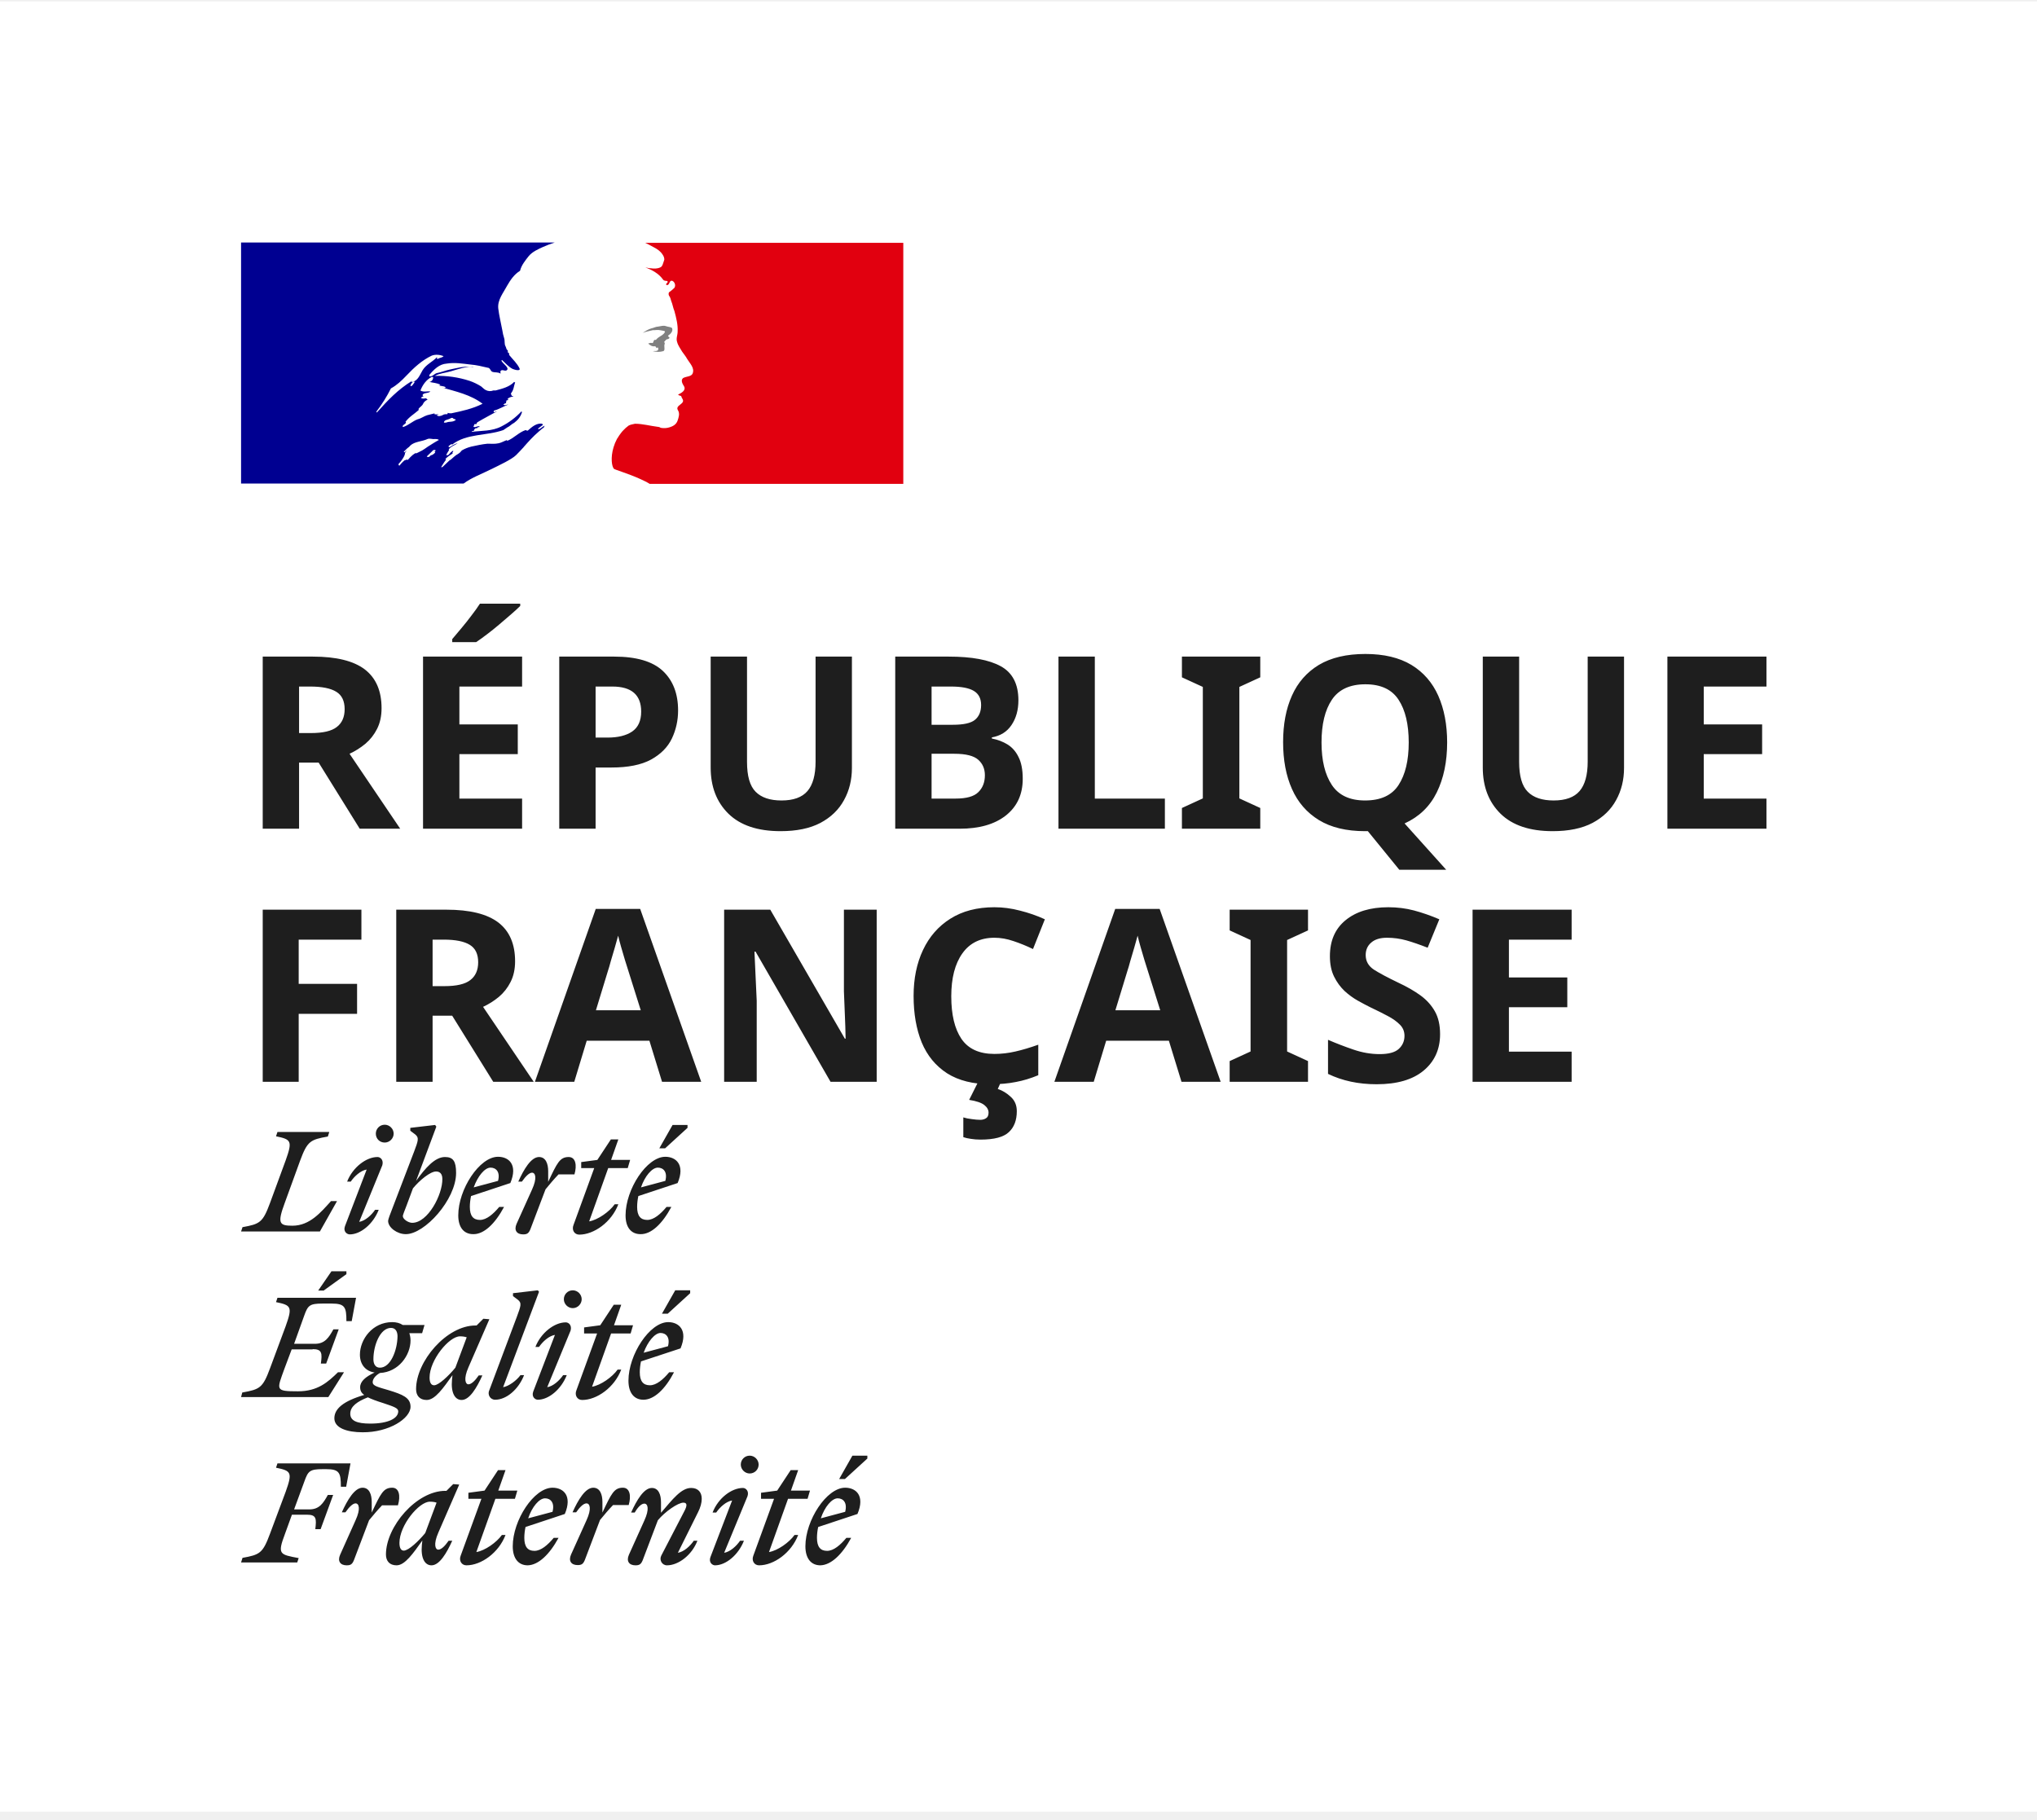
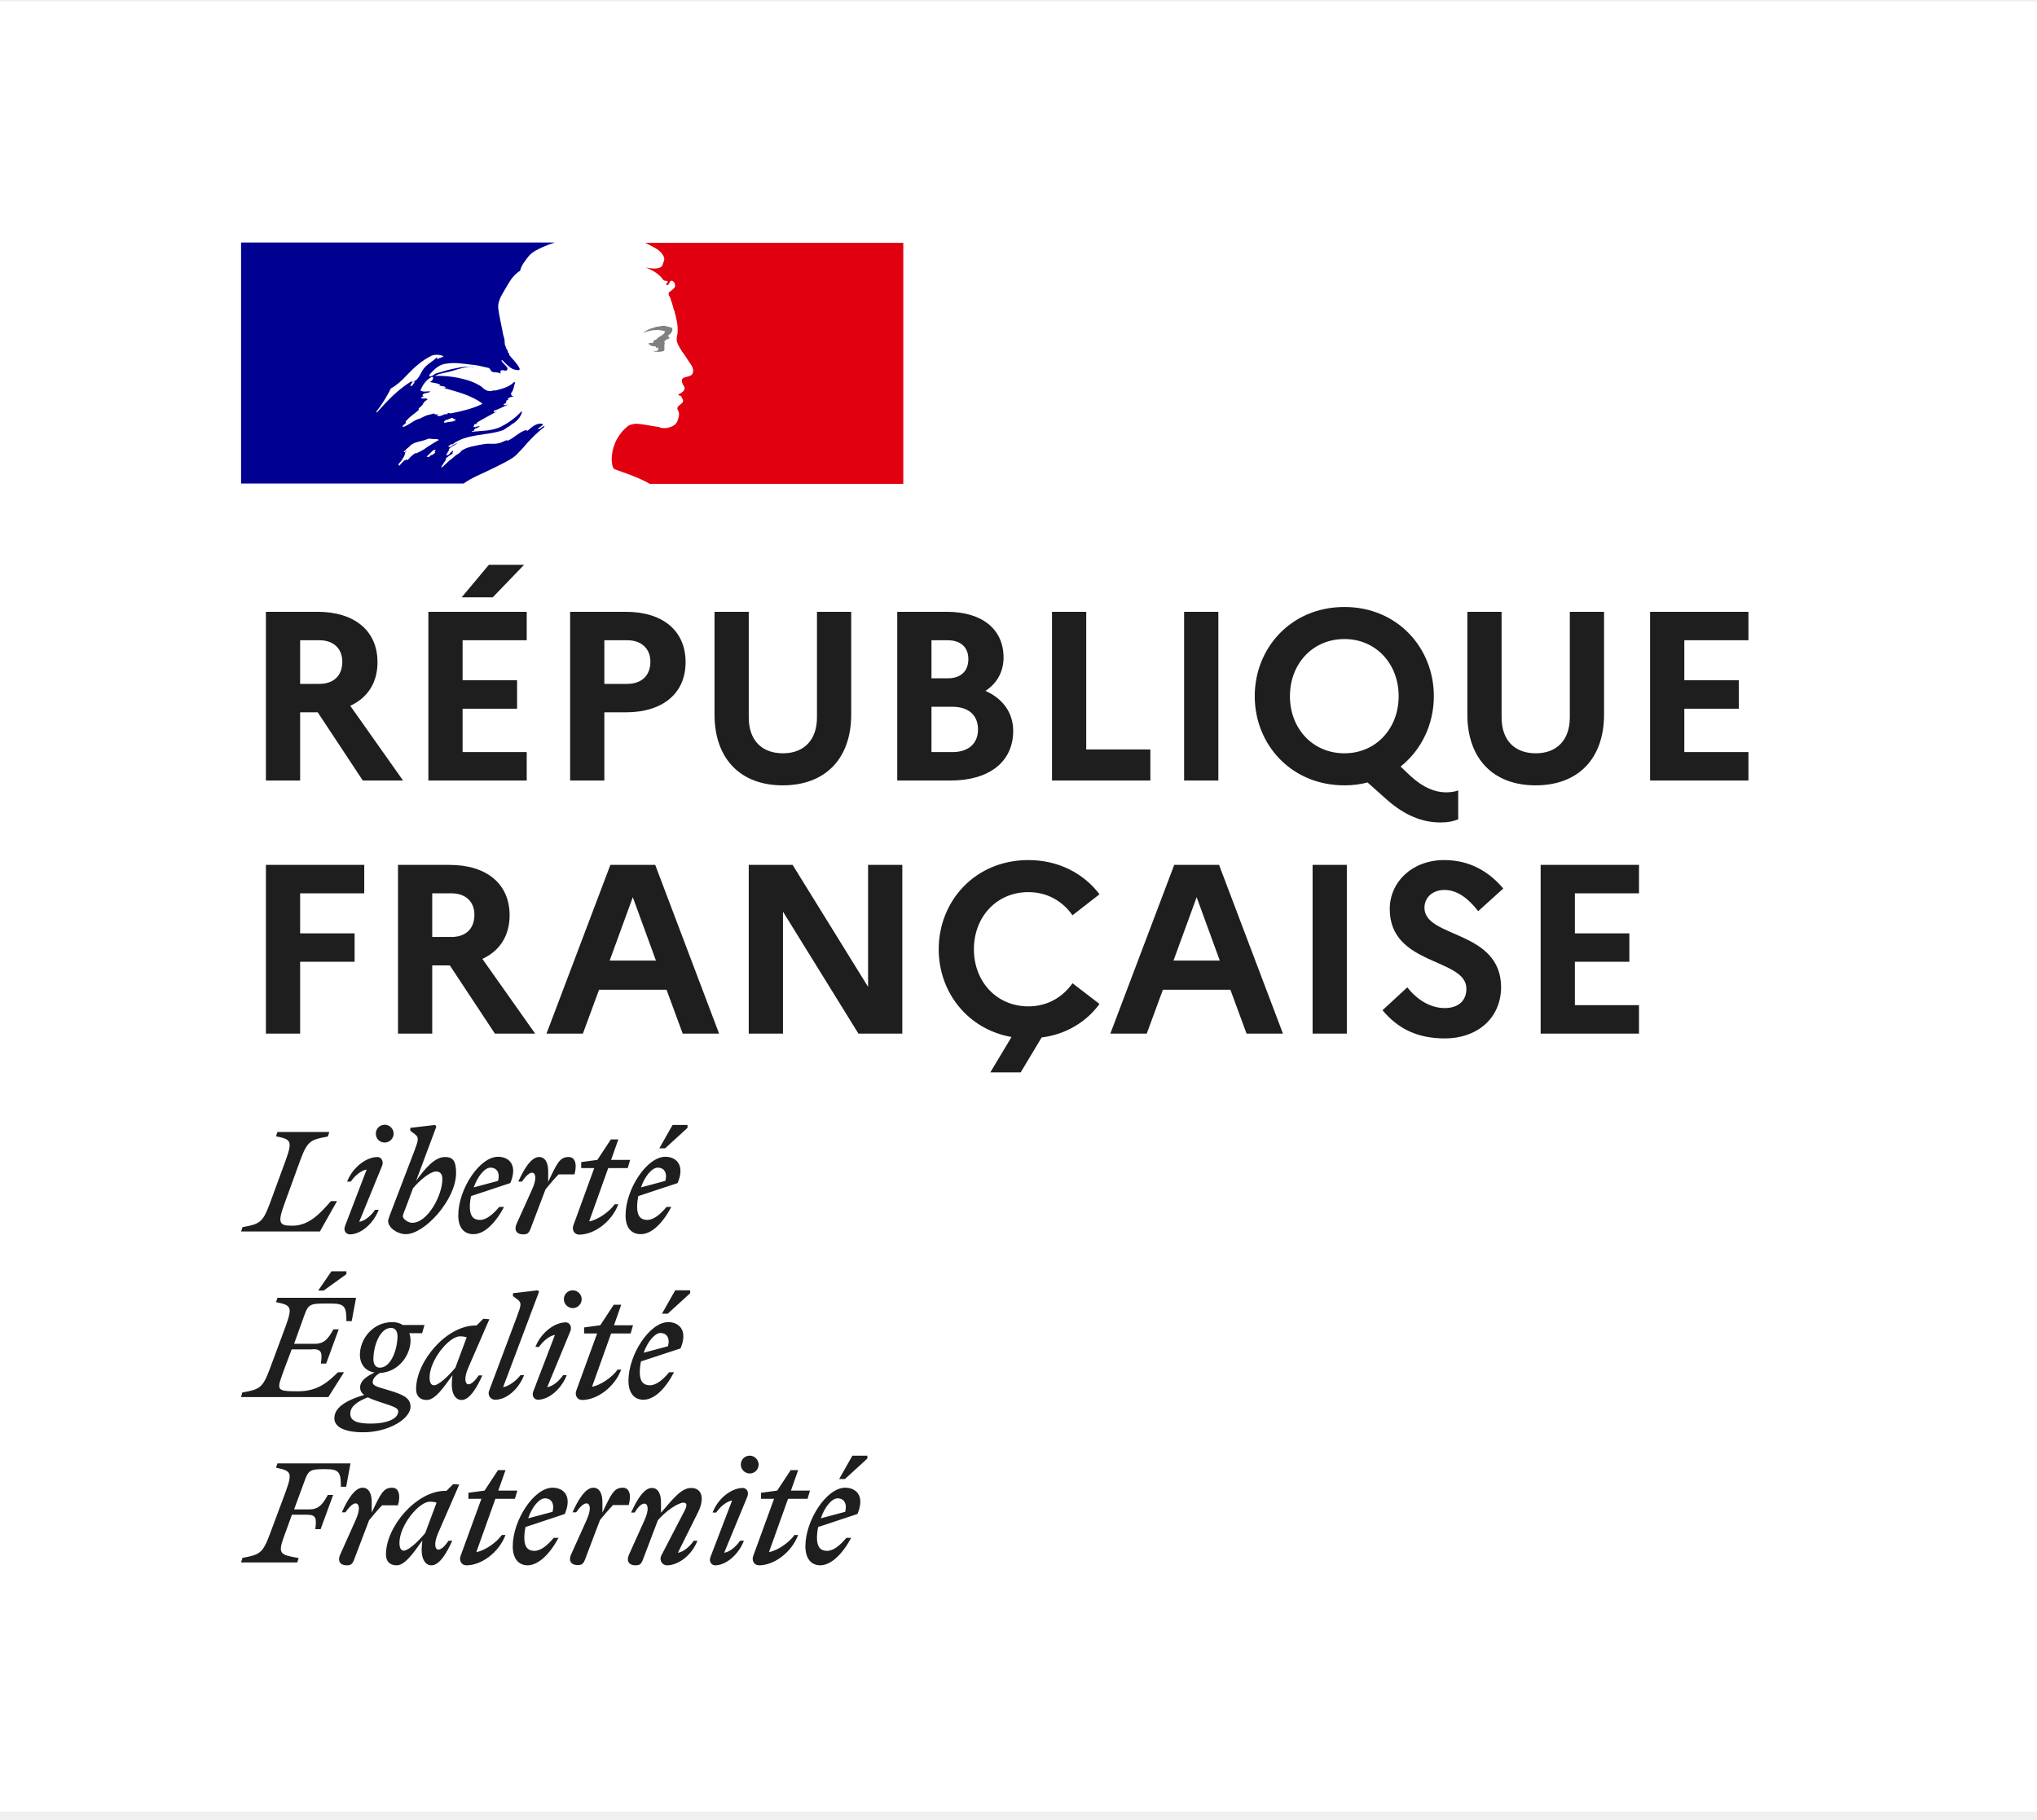
<svg xmlns="http://www.w3.org/2000/svg" width="169" height="151">
  <g fill="none" fill-rule="evenodd">
-     <path fill="#FFF" d="M0 .116h169v150.209H0z" />
-     <path fill="#1E1E1E" fill-rule="nonzero" d="M69.5 124.326c.44 0 .82.34.62 1.12l-2.02.54c.32-.96.92-1.66 1.4-1.66m1.12 3.28h-.4c-.5.6-1.06 1.08-1.6 1.08-.56 0-.84-.34-.84-1.08 0-.3.04-.62.1-.9l3.26-1.08c.64-1.52-.12-2.18-1.02-2.18-1.54 0-3.3 2.7-3.3 4.86 0 1.02.48 1.58 1.24 1.58.88-.02 1.8-.88 2.56-2.28m-.52-4.88l1.86-1.7v-.24h-1.24l-1.1 1.94h.48zm-6.96 1.64h1.08l-1.72 4.72c-.16.4.06.8.48.8 1.22 0 2.68-1.04 3.24-2.52h-.3c-.44.62-1.4 1.3-2.12 1.42l1.58-4.42H67l.2-.68h-1.58l.6-1.7h-.62l-1.12 1.7-1.34.18v.5zm-1.12-.22c.14-.44-.16-.68-.38-.68-.94 0-2.06.84-2.52 2.04h.3c.3-.44.82-.92 1.32-1l-1.8 4.7c-.16.44.16.68.38.68.9 0 1.94-.86 2.4-2.04h-.32c-.3.44-.82.92-1.32 1l1.94-4.7zm.18-1.88c.4 0 .74-.32.74-.74 0-.4-.34-.74-.74-.74-.42 0-.74.34-.74.74 0 .4.34.74.74.74m-8.74 2.5c.28 0 .44.44 0 1.4l-1.28 2.84c-.24.54.02.88.54.88.32 0 .46-.08.6-.42l1.26-3.32c.58-.7 1.66-1.46 2.12-1.46.34 0 .3.28.08.7l-1.92 3.7c-.18.36.06.8.48.8.94 0 2.06-.84 2.52-2.04h-.3c-.3.44-.82.92-1.32 1l1.66-3.34c.22-.42.32-.82.32-1.14 0-.54-.3-.9-.88-.9-.82 0-1.52.92-2.5 2.06v-.88c0-.62-.2-1.18-.76-1.18-.66 0-1.26 1.02-1.72 2.04h.3c.28-.48.56-.74.8-.74m-1.3.12c.22-.76.1-1.44-.48-1.44-.74 0-.96.5-1.7 2.06v-.88c0-.62-.2-1.18-.76-1.18-.66 0-1.26 1.02-1.72 2.04h.3c.32-.46.62-.74.86-.74.28 0 .44.44 0 1.4l-1.28 2.84c-.24.54.02.88.54.88.32 0 .46-.08.6-.42l1.26-3.32c.36-.44.68-.82 1.08-1.24h1.3zm-6.94-.56c.44 0 .82.34.62 1.12l-2.02.54c.32-.96.92-1.66 1.4-1.66m1.12 3.28h-.4c-.5.6-1.06 1.08-1.6 1.08-.56 0-.84-.34-.84-1.08 0-.3.04-.62.1-.9l3.26-1.08c.64-1.52-.12-2.18-1.02-2.18-1.54 0-3.3 2.7-3.3 4.86 0 1.02.48 1.58 1.24 1.58.88-.02 1.8-.88 2.56-2.28m-7.48-3.24h1.08l-1.72 4.72c-.16.4.06.8.48.8 1.22 0 2.68-1.04 3.24-2.52h-.3c-.44.62-1.4 1.3-2.12 1.42l1.58-4.42h1.62l.2-.68h-1.58l.6-1.7h-.62l-1.12 1.7-1.34.18v.5zm-5.72 3.66c0-1.46 1.62-3.42 2.52-3.42.2 0 .4.02.56.08l-.94 2.52c-.54.66-1.38 1.46-1.78 1.46-.22 0-.36-.2-.36-.64m4.96-4.84l-.5-.04-.56.56h-.1c-2.38 0-4.92 2.96-4.92 5.28 0 .54.3.9.88.9.7 0 1.38-1 2.14-2.06l-.04.38c-.1 1.08.24 1.68.8 1.68.66 0 1.26-1.02 1.72-2.04h-.3c-.32.46-.62.74-.86.74s-.42-.44 0-1.4l1.74-4zm-5.08 1.7c.22-.76.1-1.44-.48-1.44-.74 0-.96.5-1.7 2.06v-.88c0-.62-.2-1.18-.76-1.18-.66 0-1.26 1.02-1.72 2.04h.3c.32-.46.62-.74.84-.74.28 0 .44.44 0 1.4l-1.28 2.86c-.24.54.02.88.54.88.32 0 .46-.08.6-.42l1.26-3.32c.36-.44.68-.82 1.08-1.24h1.32v-.02zm-8.36 4.76l.12-.36c-1.58-.3-1.78-.3-1.14-2l.58-1.6h1.26c.78 0 .78.34.68 1.2h.44l1.04-2.84h-.44c-.38.68-.7 1.2-1.54 1.2H24.4l.86-2.34c.3-.84.44-1 1.52-1h.28c1.1 0 1.22.3 1.22 1.46h.44l.36-1.94h-6.06l-.12.36c1.26.26 1.38.38.8 2l-1.3 3.48c-.6 1.62-.84 1.74-2.28 2l-.12.38h4.66zm30.14-19.04c.44 0 .82.34.62 1.1l-2.02.54c.34-.94.94-1.64 1.4-1.64m1.12 3.26h-.4c-.5.6-1.06 1.08-1.6 1.08-.56 0-.84-.34-.84-1.08 0-.3.04-.62.1-.9l3.28-1.08c.64-1.52-.14-2.18-1.02-2.18-1.54 0-3.3 2.7-3.3 4.86 0 1.02.48 1.58 1.24 1.58.88 0 1.8-.86 2.54-2.28m-.52-4.86l1.86-1.7v-.24h-1.24l-1.1 1.94h.48zm-6.94 1.64h1.08l-1.72 4.72c-.16.4.06.8.48.8 1.22 0 2.68-1.04 3.24-2.52h-.3c-.44.62-1.4 1.3-2.12 1.42l1.58-4.42h1.62l.2-.68h-1.58l.6-1.7h-.62l-1.12 1.7-1.34.18v.5zm-1.12-.24c.12-.44-.16-.68-.4-.68-.94 0-2.06.86-2.52 2.04h.3c.3-.44.82-.92 1.32-1l-1.8 4.7c-.16.44.16.68.38.68.9 0 1.94-.86 2.4-2.04h-.3c-.3.44-.82.92-1.32 1l1.94-4.7zm.18-1.86c.4 0 .74-.34.74-.74 0-.4-.34-.74-.74-.74-.42 0-.74.34-.74.74 0 .4.34.74.74.74m-5.78 6.56l2.98-7.92-.1-.12-2.06.24v.24l.4.3c.36.28.24.54-.08 1.42l-2.28 6.08c-.18.36.06.8.48.8.94 0 1.94-.86 2.4-2.04h-.3c-.32.44-.96.92-1.44 1m-6.1-.8c0-1.46 1.62-3.42 2.52-3.42.2 0 .38.02.56.08l-.94 2.52c-.54.66-1.38 1.46-1.76 1.46-.24 0-.38-.2-.38-.64m4.96-4.84l-.5-.04-.56.56h-.1c-2.38 0-4.92 2.96-4.92 5.28 0 .54.3.9.88.9.7 0 1.38-1 2.14-2.06l-.04.38c-.1 1.08.24 1.68.8 1.68.66 0 1.26-1.02 1.72-2.04h-.3c-.32.46-.62.74-.86.74s-.42-.44 0-1.4l1.74-4zm-11.54 7.84c0-.62.6-1.02 1.46-1.36.28.14.7.3 1.28.48.9.3 1.24.42 1.24.68 0 .58-.82 1.02-2.32 1.02-1.12 0-1.66-.24-1.66-.82m2.46-3.82c-.4 0-.54-.34-.54-.7 0-1.16.56-2.6 1.46-2.6.4 0 .54.34.54.7-.02 1.18-.58 2.6-1.46 2.6m2.54 3.24c0-.76-.68-1.02-1.78-1.36-.94-.28-1.36-.36-1.36-.68 0-.24.2-.54.6-.76 1.56-.08 2.54-1.48 2.54-2.7 0-.22-.04-.42-.1-.6h1.06l.2-.68h-1.8c-.24-.16-.54-.24-.88-.24-1.64 0-2.68 1.44-2.68 2.7 0 .82.48 1.38 1.22 1.48-.76.36-1.2.74-1.2 1.22 0 .28.1.48.34.64-1.76.52-2.48 1.16-2.48 1.94 0 .82 1.08 1.16 2.34 1.16 2.18.02 3.98-1.14 3.98-2.12m-8.12-4.78c.78 0 .8.34.68 1.2h.44l1.04-2.84h-.44c-.38.68-.7 1.2-1.54 1.2H24.4l.84-2.34c.3-.84.44-1 1.52-1h.76c1.1 0 1.22.3 1.22 1.46h.44l.36-1.94h-6.52l-.12.36c1.26.26 1.38.38.8 2l-1.3 3.5c-.6 1.62-.84 1.74-2.3 2l-.1.38h7.24l1.3-2.06h-.5c-.84.82-1.68 1.58-3.32 1.58-1.92 0-1.76-.1-1.12-1.88l.6-1.6h1.74v-.02zm.94-4.88l1.86-1.34v-.24H27.5l-1.1 1.6h.48v-.02zm27.7-10.18c.44 0 .82.34.62 1.1l-2.02.54c.32-.94.92-1.64 1.4-1.64m1.12 3.26h-.4c-.5.6-1.06 1.08-1.6 1.08-.56 0-.84-.34-.84-1.08 0-.3.04-.62.1-.9l3.26-1.08c.64-1.52-.14-2.18-1.02-2.18-1.54 0-3.3 2.7-3.3 4.86 0 1.02.48 1.56 1.24 1.56.88.02 1.8-.84 2.56-2.26m-.52-4.86l1.86-1.7v-.24H55.8l-1.1 1.94h.48zm-6.96 1.64h1.08l-1.72 4.72c-.16.4.06.8.48.8 1.22 0 2.68-1.04 3.24-2.52H51c-.44.62-1.4 1.3-2.12 1.42l1.58-4.42h1.62l.2-.68H50.7l.6-1.7h-.62l-1.12 1.7-1.34.18v.5zm-.56.52c.22-.76.1-1.44-.48-1.44-.74 0-.96.5-1.7 2.06v-.88c0-.62-.2-1.18-.76-1.18-.66 0-1.26 1.02-1.72 2.04h.3c.32-.46.62-.74.84-.74.28 0 .44.44 0 1.4l-1.28 2.84c-.24.54.02.88.54.88.32 0 .46-.08.6-.42l1.26-3.32c.36-.44.68-.82 1.08-1.24h1.32zm-6.96-.56c.44 0 .82.34.62 1.1l-2.02.54c.34-.94.92-1.64 1.4-1.64m1.12 3.26h-.4c-.5.6-1.06 1.08-1.6 1.08-.56 0-.84-.34-.84-1.08 0-.3.04-.62.1-.9l3.26-1.08c.64-1.52-.12-2.18-1.02-2.18-1.54 0-3.3 2.7-3.3 4.86 0 1.02.48 1.56 1.24 1.56.88.02 1.8-.84 2.56-2.26m-7.62 1.32c-.32 0-.78-.3-.78-.56 0-.08.14-.44.32-.9l.52-1.4c.56-.68 1.44-1.4 1.92-1.4.3 0 .52.18.52.62.02 1.3-1.2 3.64-2.5 3.64m3.64-4.14c0-.96-.24-1.32-.92-1.32-.84 0-1.62.9-2.4 1.98l1.68-4.5-.1-.14-2.06.24v.24l.4.3c.36.28.24.56-.08 1.42l-1.82 4.76c-.16.4-.34.88-.34 1 0 .56.76 1.1 1.46 1.1 1.56.02 4.18-2.86 4.18-5.08m-6.12-.64c.12-.44-.16-.68-.4-.68-.94 0-2.06.86-2.52 2.04h.3c.3-.44.82-.92 1.32-1l-1.8 4.7c-.16.44.16.68.4.68.9 0 1.94-.86 2.4-2.04h-.3c-.3.44-.82.92-1.32 1l1.92-4.7zm.2-1.88c.4 0 .74-.34.74-.74 0-.4-.34-.74-.74-.74-.42 0-.74.34-.74.74 0 .42.32.74.74.74m-4.6-.88h-4.3l-.12.36c1.26.26 1.38.38.8 2l-1.3 3.54c-.6 1.62-.84 1.74-2.28 2l-.12.36h6.54l1.42-2.52h-.5c-.82.9-1.74 2.04-3.2 2.04-1.1 0-1.26-.2-.64-1.88l1.28-3.52c.6-1.62.84-1.74 2.3-2l.12-.38z" />
-     <text fill="#1E1E1E" font-family="Marianne-Bold, Marianne" font-size="20" font-weight="bold" letter-spacing=".1" transform="translate(0 .116)">
-       <tspan x="20" y="68.649">RÉPUBLIQUE</tspan>
-       <tspan x="20" y="89.649">FRANÇAISE</tspan>
-     </text>
+     <path fill="#FFF" d="M0 .116h169v150.21H0z" />
+     <path d="M69.5 124.326c.44 0 .82.34.62 1.12l-2.02.54c.32-.96.92-1.66 1.4-1.66m1.12 3.28h-.4c-.5.6-1.06 1.08-1.6 1.08-.56 0-.84-.34-.84-1.08 0-.3.04-.62.1-.9l3.26-1.08c.64-1.52-.12-2.18-1.02-2.18-1.54 0-3.3 2.7-3.3 4.86 0 1.02.48 1.58 1.24 1.58.88-.02 1.8-.88 2.56-2.28m-.52-4.88l1.86-1.7v-.24h-1.24l-1.1 1.94h.48zm-6.96 1.64h1.08l-1.72 4.72c-.16.4.06.8.48.8 1.22 0 2.68-1.04 3.24-2.52h-.3c-.44.62-1.4 1.3-2.12 1.42l1.58-4.42H67l.2-.68h-1.58l.6-1.7h-.62l-1.12 1.7-1.34.18v.5zm-1.12-.22c.14-.44-.16-.68-.38-.68-.94 0-2.06.84-2.52 2.04h.3c.3-.44.82-.92 1.32-1l-1.8 4.7c-.16.44.16.68.38.68.9 0 1.94-.86 2.4-2.04h-.32c-.3.44-.82.92-1.32 1l1.94-4.7zm.18-1.88c.4 0 .74-.32.74-.74 0-.4-.34-.74-.74-.74-.42 0-.74.34-.74.74 0 .4.34.74.74.74m-8.74 2.5c.28 0 .44.44 0 1.4l-1.28 2.84c-.24.54.02.88.54.88.32 0 .46-.08.6-.42l1.26-3.32c.58-.7 1.66-1.46 2.12-1.46.34 0 .3.28.08.7l-1.92 3.7c-.18.36.06.8.48.8.94 0 2.06-.84 2.52-2.04h-.3c-.3.44-.82.92-1.32 1l1.66-3.34c.22-.42.32-.82.32-1.14 0-.54-.3-.9-.88-.9-.82 0-1.52.92-2.5 2.06v-.88c0-.62-.2-1.18-.76-1.18-.66 0-1.26 1.02-1.72 2.04h.3c.28-.48.56-.74.8-.74m-1.3.12c.22-.76.1-1.44-.48-1.44-.74 0-.96.5-1.7 2.06v-.88c0-.62-.2-1.18-.76-1.18-.66 0-1.26 1.02-1.72 2.04h.3c.32-.46.62-.74.86-.74.28 0 .44.44 0 1.4l-1.28 2.84c-.24.54.02.88.54.88.32 0 .46-.08.6-.42l1.26-3.32c.36-.44.68-.82 1.08-1.24h1.3zm-6.94-.56c.44 0 .82.34.62 1.12l-2.02.54c.32-.96.92-1.66 1.4-1.66m1.12 3.28h-.4c-.5.6-1.06 1.08-1.6 1.08-.56 0-.84-.34-.84-1.08 0-.3.04-.62.1-.9l3.26-1.08c.64-1.52-.12-2.18-1.02-2.18-1.54 0-3.3 2.7-3.3 4.86 0 1.02.48 1.58 1.24 1.58.88-.02 1.8-.88 2.56-2.28m-7.48-3.24h1.08l-1.72 4.72c-.16.4.06.8.48.8 1.22 0 2.68-1.04 3.24-2.52h-.3c-.44.62-1.4 1.3-2.12 1.42l1.58-4.42h1.62l.2-.68h-1.58l.6-1.7h-.62l-1.12 1.7-1.34.18v.5zm-5.72 3.66c0-1.46 1.62-3.42 2.52-3.42.2 0 .4.02.56.08l-.94 2.52c-.54.66-1.38 1.46-1.78 1.46-.22 0-.36-.2-.36-.64m4.96-4.84l-.5-.04-.56.56h-.1c-2.38 0-4.92 2.96-4.92 5.28 0 .54.3.9.88.9.7 0 1.38-1 2.14-2.06l-.04.38c-.1 1.08.24 1.68.8 1.68.66 0 1.26-1.02 1.72-2.04h-.3c-.32.46-.62.74-.86.74s-.42-.44 0-1.4l1.74-4zm-5.08 1.7c.22-.76.1-1.44-.48-1.44-.74 0-.96.5-1.7 2.06v-.88c0-.62-.2-1.18-.76-1.18-.66 0-1.26 1.02-1.72 2.04h.3c.32-.46.62-.74.84-.74.28 0 .44.44 0 1.4l-1.28 2.86c-.24.54.02.88.54.88.32 0 .46-.08.6-.42l1.26-3.32c.36-.44.68-.82 1.08-1.24h1.32v-.02zm-8.36 4.76l.12-.36c-1.58-.3-1.78-.3-1.14-2l.58-1.6h1.26c.78 0 .78.34.68 1.2h.44l1.04-2.84h-.44c-.38.68-.7 1.2-1.54 1.2H24.4l.86-2.34c.3-.84.44-1 1.52-1h.28c1.1 0 1.22.3 1.22 1.46h.44l.36-1.94h-6.06l-.12.36c1.26.26 1.38.38.8 2l-1.3 3.48c-.6 1.62-.84 1.74-2.28 2l-.12.38h4.66zm30.14-19.04c.44 0 .82.34.62 1.1l-2.02.54c.34-.94.94-1.64 1.4-1.64m1.12 3.26h-.4c-.5.6-1.06 1.08-1.6 1.08-.56 0-.84-.34-.84-1.08 0-.3.04-.62.1-.9l3.28-1.08c.64-1.52-.14-2.18-1.02-2.18-1.54 0-3.3 2.7-3.3 4.86 0 1.02.48 1.58 1.24 1.58.88 0 1.8-.86 2.54-2.28m-.52-4.86l1.86-1.7v-.24h-1.24l-1.1 1.94h.48zm-6.94 1.64h1.08l-1.72 4.72c-.16.4.06.8.48.8 1.22 0 2.68-1.04 3.24-2.52h-.3c-.44.62-1.4 1.3-2.12 1.42l1.58-4.42h1.62l.2-.68h-1.58l.6-1.7h-.62l-1.12 1.7-1.34.18v.5zm-1.12-.24c.12-.44-.16-.68-.4-.68-.94 0-2.06.86-2.52 2.04h.3c.3-.44.82-.92 1.32-1l-1.8 4.7c-.16.44.16.68.38.68.9 0 1.94-.86 2.4-2.04h-.3c-.3.44-.82.92-1.32 1l1.94-4.7zm.18-1.86c.4 0 .74-.34.74-.74 0-.4-.34-.74-.74-.74-.42 0-.74.34-.74.74 0 .4.34.74.74.74m-5.78 6.56l2.98-7.92-.1-.12-2.06.24v.24l.4.3c.36.28.24.54-.08 1.42l-2.28 6.08c-.18.36.06.8.48.8.94 0 1.94-.86 2.4-2.04h-.3c-.32.44-.96.92-1.44 1m-6.1-.8c0-1.46 1.62-3.42 2.52-3.42.2 0 .38.02.56.08l-.94 2.52c-.54.66-1.38 1.46-1.76 1.46-.24 0-.38-.2-.38-.64m4.96-4.84l-.5-.04-.56.56h-.1c-2.38 0-4.92 2.96-4.92 5.28 0 .54.3.9.88.9.7 0 1.38-1 2.14-2.06l-.04.38c-.1 1.08.24 1.68.8 1.68.66 0 1.26-1.02 1.72-2.04h-.3c-.32.46-.62.74-.86.74s-.42-.44 0-1.4l1.74-4zm-11.54 7.84c0-.62.6-1.02 1.46-1.36.28.14.7.3 1.28.48.9.3 1.24.42 1.24.68 0 .58-.82 1.02-2.32 1.02-1.12 0-1.66-.24-1.66-.82m2.46-3.82c-.4 0-.54-.34-.54-.7 0-1.16.56-2.6 1.46-2.6.4 0 .54.34.54.7-.02 1.18-.58 2.6-1.46 2.6m2.54 3.24c0-.76-.68-1.02-1.78-1.36-.94-.28-1.36-.36-1.36-.68 0-.24.2-.54.6-.76 1.56-.08 2.54-1.48 2.54-2.7 0-.22-.04-.42-.1-.6h1.06l.2-.68h-1.8c-.24-.16-.54-.24-.88-.24-1.64 0-2.68 1.44-2.68 2.7 0 .82.48 1.38 1.22 1.48-.76.36-1.2.74-1.2 1.22 0 .28.1.48.34.64-1.76.52-2.48 1.16-2.48 1.94 0 .82 1.08 1.16 2.34 1.16 2.18.02 3.98-1.14 3.98-2.12m-8.12-4.78c.78 0 .8.34.68 1.2h.44l1.04-2.84h-.44c-.38.68-.7 1.2-1.54 1.2H24.4l.84-2.34c.3-.84.44-1 1.52-1h.76c1.1 0 1.22.3 1.22 1.46h.44l.36-1.94h-6.52l-.12.36c1.26.26 1.38.38.8 2l-1.3 3.5c-.6 1.62-.84 1.74-2.3 2l-.1.38h7.24l1.3-2.06h-.5c-.84.82-1.68 1.58-3.32 1.58-1.92 0-1.76-.1-1.12-1.88l.6-1.6h1.74v-.02zm.94-4.88l1.86-1.34v-.24H27.5l-1.1 1.6h.48v-.02zm27.7-10.18c.44 0 .82.34.62 1.1l-2.02.54c.32-.94.92-1.64 1.4-1.64m1.12 3.26h-.4c-.5.6-1.06 1.08-1.6 1.08-.56 0-.84-.34-.84-1.08 0-.3.04-.62.1-.9l3.26-1.08c.64-1.52-.14-2.18-1.02-2.18-1.54 0-3.3 2.7-3.3 4.86 0 1.02.48 1.56 1.24 1.56.88.02 1.8-.84 2.56-2.26m-.52-4.86l1.86-1.7v-.24H55.8l-1.1 1.94h.48zm-6.96 1.64h1.08l-1.72 4.72c-.16.4.06.8.48.8 1.22 0 2.68-1.04 3.24-2.52H51c-.44.62-1.4 1.3-2.12 1.42l1.58-4.42h1.62l.2-.68H50.7l.6-1.7h-.62l-1.12 1.7-1.34.18v.5zm-.56.52c.22-.76.1-1.44-.48-1.44-.74 0-.96.5-1.7 2.06v-.88c0-.62-.2-1.18-.76-1.18-.66 0-1.26 1.02-1.72 2.04h.3c.32-.46.62-.74.84-.74.28 0 .44.44 0 1.4l-1.28 2.84c-.24.54.02.88.54.88.32 0 .46-.08.6-.42l1.26-3.32c.36-.44.68-.82 1.08-1.24h1.32zm-6.96-.56c.44 0 .82.34.62 1.1l-2.02.54c.34-.94.92-1.64 1.4-1.64m1.12 3.26h-.4c-.5.6-1.06 1.08-1.6 1.08-.56 0-.84-.34-.84-1.08 0-.3.04-.62.1-.9l3.26-1.08c.64-1.52-.12-2.18-1.02-2.18-1.54 0-3.3 2.7-3.3 4.86 0 1.02.48 1.56 1.24 1.56.88.02 1.8-.84 2.56-2.26m-7.62 1.32c-.32 0-.78-.3-.78-.56 0-.08.14-.44.32-.9l.52-1.4c.56-.68 1.44-1.4 1.92-1.4.3 0 .52.18.52.62.02 1.3-1.2 3.64-2.5 3.64m3.64-4.14c0-.96-.24-1.32-.92-1.32-.84 0-1.62.9-2.4 1.98l1.68-4.5-.1-.14-2.06.24v.24l.4.3c.36.28.24.56-.08 1.42l-1.82 4.76c-.16.4-.34.88-.34 1 0 .56.76 1.1 1.46 1.1 1.56.02 4.18-2.86 4.18-5.08m-6.12-.64c.12-.44-.16-.68-.4-.68-.94 0-2.06.86-2.52 2.04h.3c.3-.44.82-.92 1.32-1l-1.8 4.7c-.16.44.16.68.4.68.9 0 1.94-.86 2.4-2.04h-.3c-.3.44-.82.92-1.32 1l1.92-4.7zm.2-1.88c.4 0 .74-.34.74-.74 0-.4-.34-.74-.74-.74-.42 0-.74.34-.74.74 0 .42.32.74.74.74m-4.6-.88h-4.3l-.12.36c1.26.26 1.38.38.8 2l-1.3 3.54c-.6 1.62-.84 1.74-2.28 2l-.12.36h6.54l1.42-2.52h-.5c-.82.9-1.74 2.04-3.2 2.04-1.1 0-1.26-.2-.64-1.88l1.28-3.52c.6-1.62.84-1.74 2.3-2l.12-.38zm-2.42-29.16v-5.66h1.46l3.74 5.66h3.34l-4.38-6.2c1.44-.66 2.26-1.92 2.26-3.62 0-2.6-1.9-4.18-4.98-4.18h-4.28v14h2.84zm1.6-8.02h-1.6v-3.62h1.6c1.2 0 1.9.72 1.9 1.78 0 1.14-.7 1.84-1.9 1.84zm14.38-7.18l2.6-2.7h-2.92l-2.26 2.7h2.58zm2.82 15.2v-2.36h-5.32v-3.6h4.52v-2.36h-4.52v-3.32h5.32v-2.36h-8.16v14h8.16zm6.44 0v-5.66h1.78c3.08 0 4.96-1.58 4.96-4.16 0-2.6-1.88-4.18-4.96-4.18H47.3v14h2.84zm1.9-8.02h-1.9v-3.62h1.9c1.2 0 1.92.72 1.92 1.78 0 1.14-.72 1.84-1.92 1.84zm12.9 8.42c3.52 0 5.68-2.2 5.68-5.88v-8.52h-2.84v8.76c0 1.88-1.08 2.98-2.82 2.98-1.78 0-2.84-1.1-2.84-2.98v-8.76h-2.84v8.52c0 3.68 2.16 5.88 5.66 5.88zm13.92-.4c3.22 0 5.2-1.56 5.2-4.12 0-1.46-.82-2.66-2.3-3.32.98-.64 1.5-1.62 1.5-2.76 0-2.36-1.78-3.8-4.7-3.8h-4.12v14h4.42zm-.24-8.48h-1.34v-3.16h1.34c1.08 0 1.72.58 1.72 1.56 0 1.02-.64 1.6-1.72 1.6zm.4 6.12h-1.74v-3.76h1.74c1.32 0 2.12.68 2.12 1.88 0 1.18-.8 1.88-2.12 1.88zm16.42 2.36v-2.58h-5.32v-11.42h-2.84v14h8.16zm5.64 0v-14h-2.84v14h2.84zm18.42 3.48c.62 0 1.02-.08 1.48-.26v-2.4c-.3.12-.7.16-1 .16-.9 0-1.86-.36-2.94-1.34l-.84-.8c1.72-1.36 2.76-3.5 2.76-5.84 0-4-3.02-7.4-7.42-7.4-4.42 0-7.44 3.4-7.44 7.4s3.02 7.4 7.44 7.4c.68 0 1.32-.08 1.92-.24l1.66 1.48c1.38 1.2 2.82 1.84 4.38 1.84zm-7.96-5.74c-2.64 0-4.52-2.06-4.52-4.74s1.88-4.74 4.52-4.74c2.62 0 4.5 2.06 4.5 4.74s-1.88 4.74-4.5 4.74zm15.86 2.66c3.52 0 5.68-2.2 5.68-5.88v-8.52h-2.84v8.76c0 1.88-1.08 2.98-2.82 2.98-1.78 0-2.84-1.1-2.84-2.98v-8.76h-2.84v8.52c0 3.68 2.16 5.88 5.66 5.88zm17.66-.4v-2.36h-5.32v-3.6h4.52v-2.36h-4.52v-3.32h5.32v-2.36h-8.16v14h8.16zm-120.16 21v-5.96h4.52v-2.36H24.9v-3.32h5.32v-2.36h-8.16v14h2.84zm10.96 0v-5.66h1.46l3.74 5.66h3.34l-4.38-6.2c1.44-.66 2.26-1.92 2.26-3.62 0-2.6-1.9-4.18-4.98-4.18h-4.28v14h2.84zm1.6-8.02h-1.6v-3.62h1.6c1.2 0 1.9.72 1.9 1.78 0 1.14-.7 1.84-1.9 1.84zm10.9 8.02l1.34-3.64h5.6l1.34 3.64h3.02l-5.3-14h-3.72l-5.3 14h3.02zm6.06-6.06h-3.84l1.92-5.26 1.92 5.26zm10.54 6.06v-10.12l6.26 10.12h3.64v-14h-2.84v10.12l-6.26-10.12h-3.64v14h2.84zm19.72 3.22l1.74-2.9c2.04-.26 3.72-1.3 4.8-2.78l-2.24-1.72c-.8 1.14-2.06 1.92-3.66 1.92-2.64 0-4.52-2.06-4.52-4.74s1.88-4.74 4.52-4.74c1.6 0 2.86.78 3.66 1.92l2.24-1.74c-1.28-1.7-3.36-2.84-5.9-2.84-4.42 0-7.44 3.4-7.44 7.4 0 3.56 2.4 6.64 6.04 7.28l-1.76 2.94h2.52zm10.46-3.22l1.34-3.64h5.6l1.34 3.64h3.02l-5.3-14h-3.72l-5.3 14h3.02zm6.06-6.06h-3.84l1.92-5.26 1.92 5.26zm10.54 6.06v-14h-2.84v14h2.84zm8.14.4c2.58 0 4.62-1.58 4.66-4.22 0-4.8-6.36-4.08-6.36-6.62 0-.84.66-1.48 1.66-1.48 1.06 0 1.98.7 2.8 1.76l2.08-1.88c-1.2-1.42-2.8-2.36-4.9-2.36-2.68 0-4.52 1.84-4.52 4.06 0 4.74 6.36 4.04 6.36 6.62 0 1-.68 1.6-1.8 1.6-1.14 0-2.26-.64-3.1-1.72l-2.06 1.9c1.24 1.48 2.82 2.34 5.18 2.34zm16.1-.4v-2.36h-5.32v-3.6h4.52v-2.36h-4.52v-3.32h5.32v-2.36h-8.16v14h8.16z" fill="#1E1E1E" fill-rule="nonzero" />
    <path fill="#FFF" d="M20 20.116h55v20H20z" />
-     <path fill="#000091" fill-rule="nonzero" d="M42.816 37.765c.214-.215.428-.442.642-.676h-.007c.402-.455.79-.89 1.257-1.286.142-.13.278-.24.408-.331.039-.04.039-.117.078-.15-.188.072-.298.228-.493.299-.038 0-.077-.039-.038-.078.136-.097.272-.201.401-.305h-.026c-.039 0-.039-.04-.039-.078-.492-.078-.868.266-1.205.565-.077.039-.149-.039-.187-.039-.564.188-.979.682-1.542.903v-.078c-.227.078-.447.214-.68.266-.337.078-.642.04-.94.04-.46.045-.913.149-1.367.246-.013.007-.026.007-.039.013a2.834 2.834 0 00-.7.286l-.025.013c-.02.026-.039.045-.052.065a.874.874 0 01-.26.227c-.232.117-.42.325-.621.487-.013.013-.039.02-.058.02-.201.195-.402.39-.61.578-.012.013-.07.02-.116.013 0 0 .007 0 .007-.007l.02-.039c.031-.052.064-.104.096-.155.04-.059.072-.117.11-.176.052-.078.104-.156.162-.227.013-.02.013-.04 0-.052a.073.073 0 00-.051-.02c.187-.182.408-.337.634-.474v-.006c-.026.006-.064-.013-.045-.04.026-.032.045-.07.065-.103.006-.013.006-.02.013-.033-.007-.013-.02-.02-.026-.032-.058.039-.123.078-.175.123-.09.078-.162.247-.298.247-.007 0-.039 0-.058-.006a.06.06 0 01-.04-.013c0-.007 0-.007.007-.007 0 0 .007-.006.007-.013 0 0 0-.006.006-.006l.02-.033c.006-.013.013-.02.02-.032.006-.007.006-.02.012-.026.007-.013.02-.033.026-.052.006-.013.013-.02.02-.033.019-.026.032-.058.051-.084a.136.136 0 01.026-.04l.039-.07c.02-.033 0-.06-.026-.066a.874.874 0 01.26-.227h-.014c.143-.071.292-.162.434-.24.02-.02.04-.04.065-.052a2.332 2.332 0 00-.596.299s-.052.019-.065.032c0 0-.039.013-.09-.032-.007-.007-.007-.013-.007-.026.039-.078.15-.11.227-.189.039 0 .071 0 .071.04 1.205-.943 2.863-.715 4.256-1.209.11-.078.227-.15.337-.227.188-.078.337-.267.564-.377.298-.227.525-.487.641-.87 0-.04-.039-.078-.039-.078a5.958 5.958 0 01-1.658 1.247c-.79.415-1.659.344-2.481.454.039-.078.116-.078.188-.078 0-.117.07-.149.149-.227h.11c.039 0 .039-.078.077-.078.078 0 .188-.039.15-.039-.117-.15-.337.11-.525 0 .07-.078.039-.188.11-.227h.149c0-.078.078-.15.078-.15.563-.337 1.094-.604 1.62-.902-.111 0-.189.116-.299.038.078 0 0-.11.078-.11.414-.11.751-.338 1.166-.494-.15 0-.266.117-.415 0 .078-.039.11-.11.227-.11v-.11c0-.04.039-.04.078-.04-.04 0-.078-.038-.078-.038.039-.078.149-.04.227-.11-.04 0-.11 0-.11-.04.11-.15.298-.188.486-.227-.04-.078-.15 0-.15-.078 0-.04.04-.04.078-.04h-.077c-.078-.038-.04-.116-.04-.148.227-.267.227-.605.338-.903-.04 0-.078 0-.078-.04-.376.416-.978.566-1.542.715h-.188a.744.744 0 01-.641-.039c-.15-.078-.227-.188-.376-.299a4.644 4.644 0 00-.94-.454 8.457 8.457 0 00-2.895-.416c.415-.227.868-.247 1.315-.377.641-.188 1.244-.415 1.918-.376-.11-.04-.266 0-.376 0-.525-.04-1.056.11-1.62.227-.375.078-.712.227-1.095.299-.226.078-.336.298-.602.266v-.117c.376-.455.83-.903 1.432-.942.68-.11 1.315 0 1.995.078.486.04.94.15 1.432.266.187 0 .226.3.375.338.227.078.454 0 .68.15 0-.078-.038-.15 0-.228.15-.15.337.04.486-.039.305-.188-.265-.526-.414-.792 0-.04.039-.078.039-.078.298.266.524.565.9.753.188.078.642.189.564-.039-.188-.415-.564-.753-.868-1.13v-.15c-.078 0-.078-.038-.11-.077v-.15c-.15-.078-.117-.227-.188-.337-.117-.189-.04-.455-.117-.682a3.842 3.842 0 01-.149-.643c-.117-.644-.266-1.209-.337-1.813-.078-.714.415-1.286.752-1.922.265-.455.563-.903 1.056-1.209.11-.454.414-.831.712-1.208.298-.37.804-.59 1.16-.753a9.65 9.65 0 011.004-.384H20v20h18.463c.719-.52 1.432-.76 2.436-1.26.466-.234 1.548-.734 1.917-1.097m-5.791-2.703c-.078 0-.227.04-.188-.039.039-.188.298-.188.453-.266.078-.039.188-.11.266-.078.078.11.188.078.266.15-.234.233-.532.116-.797.233m-5.76-.831s-.038-.039-.038-.078c.492-.643.868-1.247 1.205-1.923.492-.266.894-.65 1.282-1.058.642-.683 1.315-1.287 2.106-1.663.298-.117.68-.078.978.039-.11.149-.298.11-.453.227-.04 0-.078 0-.117-.039.039-.039.039-.078.039-.117-.376.416-.9.604-1.205 1.098-.227.377-.376.87-.862.98-.149.04.04-.11-.039-.077-1.166.72-1.988 1.591-2.895 2.61m3.122-2.493c-.039.078-.078.084-.11.149a.304.304 0 01-.149.15c-.039 0-.078 0-.078-.04.04-.149.15-.298.298-.337.04.006.04.045.04.078m1.748 5.657a.484.484 0 01-.09.11c.045.007.077.033.051.06-.084.077-.168.162-.285.2-.006 0-.032.007-.058.007a1.18 1.18 0 01-.143.13c-.045.039-.252.013-.187-.045a5.4 5.4 0 00.278-.267c.052-.052.11-.097.156-.15.026-.032.045-.058.077-.084.033-.02.234-.039.201.04m-.674-.312c-.006 0-.006 0-.006.006-.143.097-.279.201-.428.286-.162.09-.33.162-.498.247 0 0 0-.007-.007-.007-.013-.02-.039-.026-.065-.013a1.668 1.668 0 00-.375.292.197.197 0 00-.052.052l-.052.052-.007.007v.006a1.249 1.249 0 00-.084.091c-.02.02-.026.04-.052.052-.025.013-.09.013-.084-.026v-.006a.302.302 0 01-.065.032c-.019.013-.038.02-.058.033-.006-.007-.02-.007-.026-.007-.006 0-.02 0-.026.007-.045.039-.09.071-.136.117-.077.071-.149.15-.22.234 0 0 0 .006-.006.006 0 .007-.007.007-.007.013l-.013.013c-.006.007-.006.013-.013.013l-.006.007a.136.136 0 01-.026.038.05.05 0 01-.033.013c-.006-.006-.013-.013-.013-.019-.006-.007-.006-.013-.013-.02-.012-.019-.019-.038-.032-.058v-.006c0-.007-.006-.013-.006-.02l.116-.136.007-.007c.013-.013.026-.032.039-.045.019-.026.045-.052.064-.078l.02-.033c.039-.052.078-.104.116-.162v-.007c.007-.006.013-.013.013-.026a.542.542 0 00.052-.078l.039-.078v-.006l.007-.006c0-.007.006-.007.006-.013.013-.033.026-.059.039-.091v-.007l.006-.026c.007-.013.007-.026.013-.039v-.006c.007-.02.007-.04.013-.059 0-.006 0-.02-.006-.026.039-.071.09-.136.149-.201-.007 0-.013.006-.02.006-.051.033-.09.085-.142.124-.04.032-.117-.02-.065-.059.032-.026.058-.052.084-.078 0 0 0-.006.007-.006.065-.059.123-.137.194-.189a1.83 1.83 0 00.117-.09c.006-.007.013-.013.02-.013a.9.9 0 01.083-.098s.007 0 .007-.006c.363-.351.965-.332 1.444-.553.188-.077.415.04.603 0 .11 0 .227 0 .337.078-.33.176-.642.384-.953.579m.357-5.808c.039 0 .116 0 .116.04a.37.37 0 01-.304.376c.304.078.602.078.9.228-.038.077-.11.038-.149.038.188.11.415.04.603.189-.117.11-.227 0-.337 0 1.166.338 2.41.604 3.388 1.357-.83.416-1.697.605-2.598.793-.11 0-.188 0-.298-.04 0 .04 0 .111-.039.111-.149 0-.265 0-.375.078-.156.085-.382.124-.493.013-.038-.039.117 0 .15-.078h-.299c-.038 0-.038-.039-.038-.078-.188.04-.415.11-.603.15-.266.078-.492.266-.79.338-.415.149-.752.493-1.205.643-.04 0-.04-.04-.04-.078.04-.11.189-.15.267-.267 0-.039 0-.078-.04-.078.299-.415.713-.643 1.095-.98v-.117c.11-.15.298-.228.376-.416.04-.11.188-.266.376-.338-.039-.039-.11-.039-.11-.11-.15 0-.305.078-.454-.04a.54.54 0 01.234-.136.132.132 0 01-.085-.052c-.039-.078.072-.162.188-.188.15-.039.337-.039.454-.15-.266-.038-.564.079-.83-.077.188-.487.493-.903.94-1.13z" />
-     <path fill="#E1000F" fill-rule="nonzero" d="M74.948 20.148h-21.43s.04.007.201.091c.175.091.402.215.538.286.278.144.544.326.719.605.078.11.188.338.116.488-.077.188-.116.494-.304.565-.227.118-.525.118-.79.078-.15 0-.298-.039-.454-.078.564.228 1.095.495 1.47 1.021.04.078.189.11.338.11.038 0 .038.079.038.111-.077.078-.149.117-.11.228h.11c.188-.078.15-.455.415-.338.188.11.266.377.15.565a3.4 3.4 0 01-.454.378.32.32 0 000 .266c.11.15.149.3.187.455.117.267.15.566.266.833.15.565.298 1.13.266 1.703 0 .3-.15.566-.04.871.079.3.266.527.415.794.15.227.298.377.415.604.227.377.641.754.453 1.21-.11.266-.524.227-.79.377-.227.188-.039.494.078.682.188.339-.227.566-.492.683.077.117.226.078.265.15.039.188.227.299.11.494-.149.227-.602.338-.375.683.149.266.051.559-.04.832-.11.338-.414.487-.68.565a1.479 1.479 0 01-.712.04c-.078-.04-.15-.079-.227-.079-.641-.078-1.283-.26-1.917-.26-.188.04-.376.072-.525.15-.169.123-.324.26-.454.403l-.006.007c-.026.032-.058.058-.084.09-.013.02-.033.04-.046.06-.013.012-.02.025-.032.038-.11.137-.207.286-.298.436a.09.09 0 01-.02.026c-.006.02-.019.032-.032.052a3.746 3.746 0 00-.285.695c-.26.865-.142 1.606.039 1.788.052.053 1.244.423 2.073.794.389.175.66.305.887.448h21.042v-20h.006z" />
-     <path fill="gray" fill-rule="nonzero" d="M54.794 27.404c.15.039.376.039.376.117-.078.297-.525.375-.751.68h-.117c-.11.077-.078.265-.188.265-.11-.04-.226 0-.337.038.15.15.337.266.564.227.039 0 .11.078.11.149 0 0 .039 0 .078-.04.039 0 .078 0 .078.04v.149c-.11.148-.305.077-.454.11.305.077.603.077.868 0 .227-.078 0-.453.15-.641-.079 0 0-.117-.079-.117.078-.077.15-.187.227-.226.078 0 .188-.039.227-.117 0-.077-.15-.11-.117-.187.227-.15.415-.376.337-.602-.039-.117-.337-.117-.525-.188-.187-.071-.414 0-.64.039-.189 0-.377.116-.564.149-.266.077-.493.226-.713.375.266-.11.525-.149.83-.226.226.006.414-.046.64.006" />
+     <path d="M42.816 37.765c.214-.214.428-.442.642-.676h-.007c.402-.454.79-.89 1.257-1.286.142-.13.278-.24.408-.331.039-.039.039-.117.078-.15-.188.072-.298.228-.493.3-.038 0-.077-.04-.038-.079.136-.097.272-.2.401-.305h-.026C45 35.238 45 35.2 45 35.16c-.492-.078-.868.267-1.205.565-.077.04-.149-.039-.187-.039-.564.189-.979.682-1.542.903v-.078c-.227.078-.447.215-.68.267-.337.078-.642.039-.94.039-.46.045-.913.149-1.367.246-.013.007-.026.007-.039.013a2.834 2.834 0 00-.7.286l-.025.013c-.02.026-.039.046-.052.065a.874.874 0 01-.26.228c-.232.116-.42.324-.621.487-.013.013-.039.02-.058.02-.201.194-.402.389-.61.577-.012.013-.07.02-.116.013 0 0 .007 0 .007-.006l.02-.04.096-.155c.04-.059.072-.117.11-.175.052-.078.104-.156.162-.228.013-.02.013-.039 0-.052a.073.073 0 00-.051-.02c.187-.181.408-.337.634-.473v-.007c-.026.007-.064-.013-.045-.039.026-.032.045-.071.065-.104.006-.013.006-.02.013-.032-.007-.013-.02-.02-.026-.033-.058.04-.123.078-.175.124-.09.078-.162.246-.298.246-.007 0-.039 0-.058-.006a.06.06 0 01-.04-.013c0-.007 0-.007.007-.007 0 0 .007-.006.007-.013 0 0 0-.006.006-.006l.02-.032c.006-.013.013-.02.02-.033.006-.006.006-.02.012-.026.007-.013.02-.032.026-.052.006-.013.013-.02.02-.032.019-.026.032-.059.051-.085a.136.136 0 01.026-.039c.013-.026.026-.045.039-.071.02-.033 0-.059-.026-.065a.874.874 0 01.26-.228h-.014c.143-.071.292-.162.434-.24a.27.27 0 01.065-.052 2.332 2.332 0 00-.596.299s-.052.02-.065.032c0 0-.039.013-.09-.032-.007-.007-.007-.013-.007-.026.039-.078.15-.11.227-.188.039 0 .071 0 .071.039 1.205-.942 2.863-.715 4.256-1.209.11-.078.227-.149.337-.227.188-.078.337-.266.564-.377.298-.227.525-.487.641-.87 0-.04-.039-.078-.039-.078a5.958 5.958 0 01-1.658 1.247c-.79.416-1.659.344-2.481.455.039-.078.116-.078.188-.078 0-.117.07-.15.149-.228h.11c.039 0 .039-.077.077-.077.078 0 .188-.04.15-.04-.117-.149-.337.111-.525 0 .07-.077.039-.188.11-.227h.149c0-.078.078-.15.078-.15.563-.337 1.094-.603 1.62-.902-.111 0-.189.117-.299.039.078 0 0-.11.078-.11.414-.111.751-.338 1.166-.494-.15 0-.266.117-.415 0 .078-.04.11-.11.227-.11v-.111c0-.039.039-.039.078-.039-.04 0-.078-.039-.078-.039.039-.078.149-.039.227-.11-.04 0-.11 0-.11-.04.11-.149.298-.188.486-.227-.04-.078-.15 0-.15-.078 0-.039.04-.039.078-.039h-.077c-.078-.039-.04-.117-.04-.15.227-.265.227-.603.338-.902-.04 0-.078 0-.078-.039-.376.416-.978.565-1.542.715h-.188a.744.744 0 01-.641-.04c-.15-.077-.227-.188-.376-.298a4.644 4.644 0 00-.94-.455 8.457 8.457 0 00-2.895-.416c.415-.227.868-.246 1.315-.376.641-.189 1.244-.416 1.918-.377-.11-.04-.266 0-.376 0-.525-.04-1.056.11-1.62.227-.375.078-.712.228-1.095.3-.226.077-.336.298-.602.265v-.117c.376-.454.83-.902 1.432-.941.68-.11 1.315 0 1.995.078.486.039.94.149 1.432.266.187 0 .226.299.375.338.227.078.454 0 .68.149 0-.078-.038-.15 0-.227.15-.15.337.039.486-.04.305-.188-.265-.525-.414-.792 0-.039.039-.078.039-.078.298.267.524.565.9.754.188.078.642.188.564-.04-.188-.415-.564-.753-.868-1.13v-.149c-.078 0-.078-.039-.11-.078v-.15c-.15-.077-.117-.227-.188-.337-.117-.188-.04-.455-.117-.682a3.842 3.842 0 01-.149-.643c-.117-.643-.266-1.208-.337-1.812-.078-.715.415-1.286.752-1.923.265-.455.563-.903 1.056-1.208.11-.455.414-.832.712-1.208.298-.37.804-.591 1.16-.754a9.65 9.65 0 011.004-.383H20v20h18.463c.719-.52 1.432-.76 2.436-1.26.466-.234 1.548-.734 1.917-1.098m-5.791-2.702c-.078 0-.227.039-.188-.04.039-.188.298-.188.453-.266.078-.038.188-.11.266-.077.078.11.188.077.266.149-.234.234-.532.117-.797.234m-5.76-.832s-.038-.039-.038-.078a11.59 11.59 0 001.205-1.922c.492-.267.894-.65 1.282-1.06.642-.681 1.315-1.285 2.106-1.662.298-.117.68-.078.978.039-.11.15-.298.11-.453.227-.04 0-.078 0-.117-.039.039-.039.039-.078.039-.117-.376.416-.9.605-1.205 1.098-.227.377-.376.87-.862.981-.149.039.04-.11-.039-.078-1.166.721-1.988 1.592-2.895 2.611m3.122-2.494c-.039.078-.078.084-.11.15a.304.304 0 01-.149.149c-.039 0-.078 0-.078-.04.04-.149.15-.298.298-.337.04.007.04.046.04.078m1.748 5.658a.484.484 0 01-.09.11c.045.007.077.033.051.059-.084.078-.168.162-.285.201-.006 0-.032.006-.058.006a1.18 1.18 0 01-.143.13c-.045.04-.252.013-.187-.045a5.4 5.4 0 00.278-.266c.052-.052.11-.098.156-.15.026-.032.045-.058.077-.084.033-.02.234-.04.201.039m-.674-.312c-.006 0-.006 0-.006.006-.143.098-.279.202-.428.286-.162.091-.33.163-.498.247 0 0 0-.006-.007-.006-.013-.02-.039-.026-.065-.013a1.668 1.668 0 00-.375.292.197.197 0 00-.052.052l-.052.052-.007.006v.007a1.249 1.249 0 00-.084.09c-.02.02-.026.04-.052.053-.025.013-.09.013-.084-.026v-.007a.302.302 0 01-.065.033c-.019.013-.038.02-.058.032-.006-.006-.02-.006-.026-.006-.006 0-.02 0-.026.006-.045.04-.09.072-.136.117-.077.072-.149.15-.22.234 0 0 0 .006-.006.006 0 .007-.007.007-.007.013l-.013.013c-.006.007-.006.013-.013.013l-.006.007a.136.136 0 01-.026.039.05.05 0 01-.033.013c-.006-.007-.013-.013-.013-.02-.006-.006-.006-.013-.013-.02-.012-.019-.019-.038-.032-.058v-.006c0-.007-.006-.013-.006-.02l.116-.136.007-.006c.013-.013.026-.033.039-.046.019-.026.045-.052.064-.078l.02-.032c.039-.052.078-.104.116-.163v-.006c.007-.007.013-.013.013-.026a.542.542 0 00.052-.078l.039-.078v-.007l.007-.006c0-.007.006-.007.006-.013.013-.033.026-.059.039-.091v-.007l.006-.026c.007-.012.007-.025.013-.038v-.007c.007-.02.007-.039.013-.058 0-.007 0-.02-.006-.026a1.04 1.04 0 01.149-.202c-.007 0-.013.007-.02.007-.051.032-.09.084-.142.123-.04.033-.117-.02-.065-.058.032-.026.058-.052.084-.078 0 0 0-.007.007-.007.065-.058.123-.136.194-.188a1.83 1.83 0 00.117-.091c.006-.007.013-.013.02-.013a.9.9 0 01.083-.098s.007 0 .007-.006c.363-.35.965-.331 1.444-.552.188-.078.415.039.603 0 .11 0 .227 0 .337.078-.33.175-.642.383-.953.578m.357-5.807c.039 0 .116 0 .116.039a.37.37 0 01-.304.377c.304.078.602.078.9.227-.038.078-.11.039-.149.039.188.11.415.039.603.188-.117.11-.227 0-.337 0 1.166.338 2.41.604 3.388 1.358-.83.416-1.697.604-2.598.792-.11 0-.188 0-.298-.039 0 .04 0 .11-.039.11-.149 0-.265 0-.375.079-.156.084-.382.123-.493.013-.038-.04.117 0 .15-.078h-.299c-.038 0-.038-.04-.038-.078-.188.039-.415.11-.603.15-.266.077-.492.266-.79.337-.415.15-.752.494-1.205.643-.04 0-.04-.039-.04-.078.04-.11.189-.15.267-.266 0-.04 0-.078-.04-.078.299-.416.713-.643 1.095-.981v-.117c.11-.15.298-.227.376-.416.04-.11.188-.266.376-.337-.039-.04-.11-.04-.11-.11-.15 0-.305.077-.454-.04a.54.54 0 01.234-.136.132.132 0 01-.085-.052c-.039-.078.072-.163.188-.189.15-.039.337-.039.454-.149-.266-.039-.564.078-.83-.078.188-.487.493-.903.94-1.13z" fill="#000091" fill-rule="nonzero" />
+     <path d="M74.948 20.149h-21.43s.04.006.201.09c.175.092.402.215.538.287.278.143.544.325.719.605.078.11.188.338.116.487-.077.189-.116.494-.304.566-.227.117-.525.117-.79.078-.15 0-.298-.04-.454-.078.564.227 1.095.494 1.47 1.02.04.079.189.111.338.111.038 0 .038.078.038.11-.077.079-.149.118-.11.228h.11c.188-.078.15-.455.415-.338.188.11.266.377.15.566a3.4 3.4 0 01-.454.377.32.32 0 000 .267c.11.15.149.299.187.455.117.266.15.565.266.832.15.566.298 1.131.266 1.703 0 .3-.15.566-.04.872.079.299.266.526.415.793.15.228.298.377.415.605.227.377.641.754.453 1.209-.11.267-.524.228-.79.377-.227.189-.039.494.078.683.188.338-.227.566-.492.683.077.117.226.078.265.15.039.188.227.298.11.493-.149.228-.602.338-.375.683.149.267.051.56-.04.832-.11.338-.414.488-.68.566a1.479 1.479 0 01-.712.039c-.078-.04-.15-.078-.227-.078-.641-.078-1.283-.26-1.917-.26-.188.039-.376.071-.525.15-.169.123-.324.26-.454.402l-.006.007c-.026.032-.058.058-.084.091-.013.02-.033.039-.046.058-.013.013-.02.026-.032.04a4.03 4.03 0 00-.298.435.09.09 0 01-.02.026c-.006.02-.019.033-.032.052a3.746 3.746 0 00-.285.696c-.26.865-.142 1.606.039 1.788.052.052 1.244.423 2.073.793.389.176.66.306.887.449h21.042v-20h.006z" fill="#E1000F" fill-rule="nonzero" />
+     <path d="M54.794 27.404c.15.04.376.04.376.117-.078.298-.525.375-.751.68h-.117c-.11.077-.078.265-.188.265-.11-.039-.226 0-.337.039.15.149.337.265.564.226.039 0 .11.078.11.15 0 0 .039 0 .078-.04.039 0 .078 0 .078.04v.148c-.11.149-.305.078-.454.11.305.078.603.078.868 0 .227-.078 0-.453.15-.64-.079 0 0-.117-.079-.117.078-.078.15-.188.227-.227.078 0 .188-.039.227-.116 0-.078-.15-.11-.117-.188.227-.149.415-.375.337-.602-.039-.116-.337-.116-.525-.188-.187-.07-.414 0-.64.04-.189 0-.377.116-.564.148-.266.078-.493.227-.713.375.266-.11.525-.148.83-.226.226.006.414-.045.64.006" fill="gray" fill-rule="nonzero" />
  </g>
</svg>
